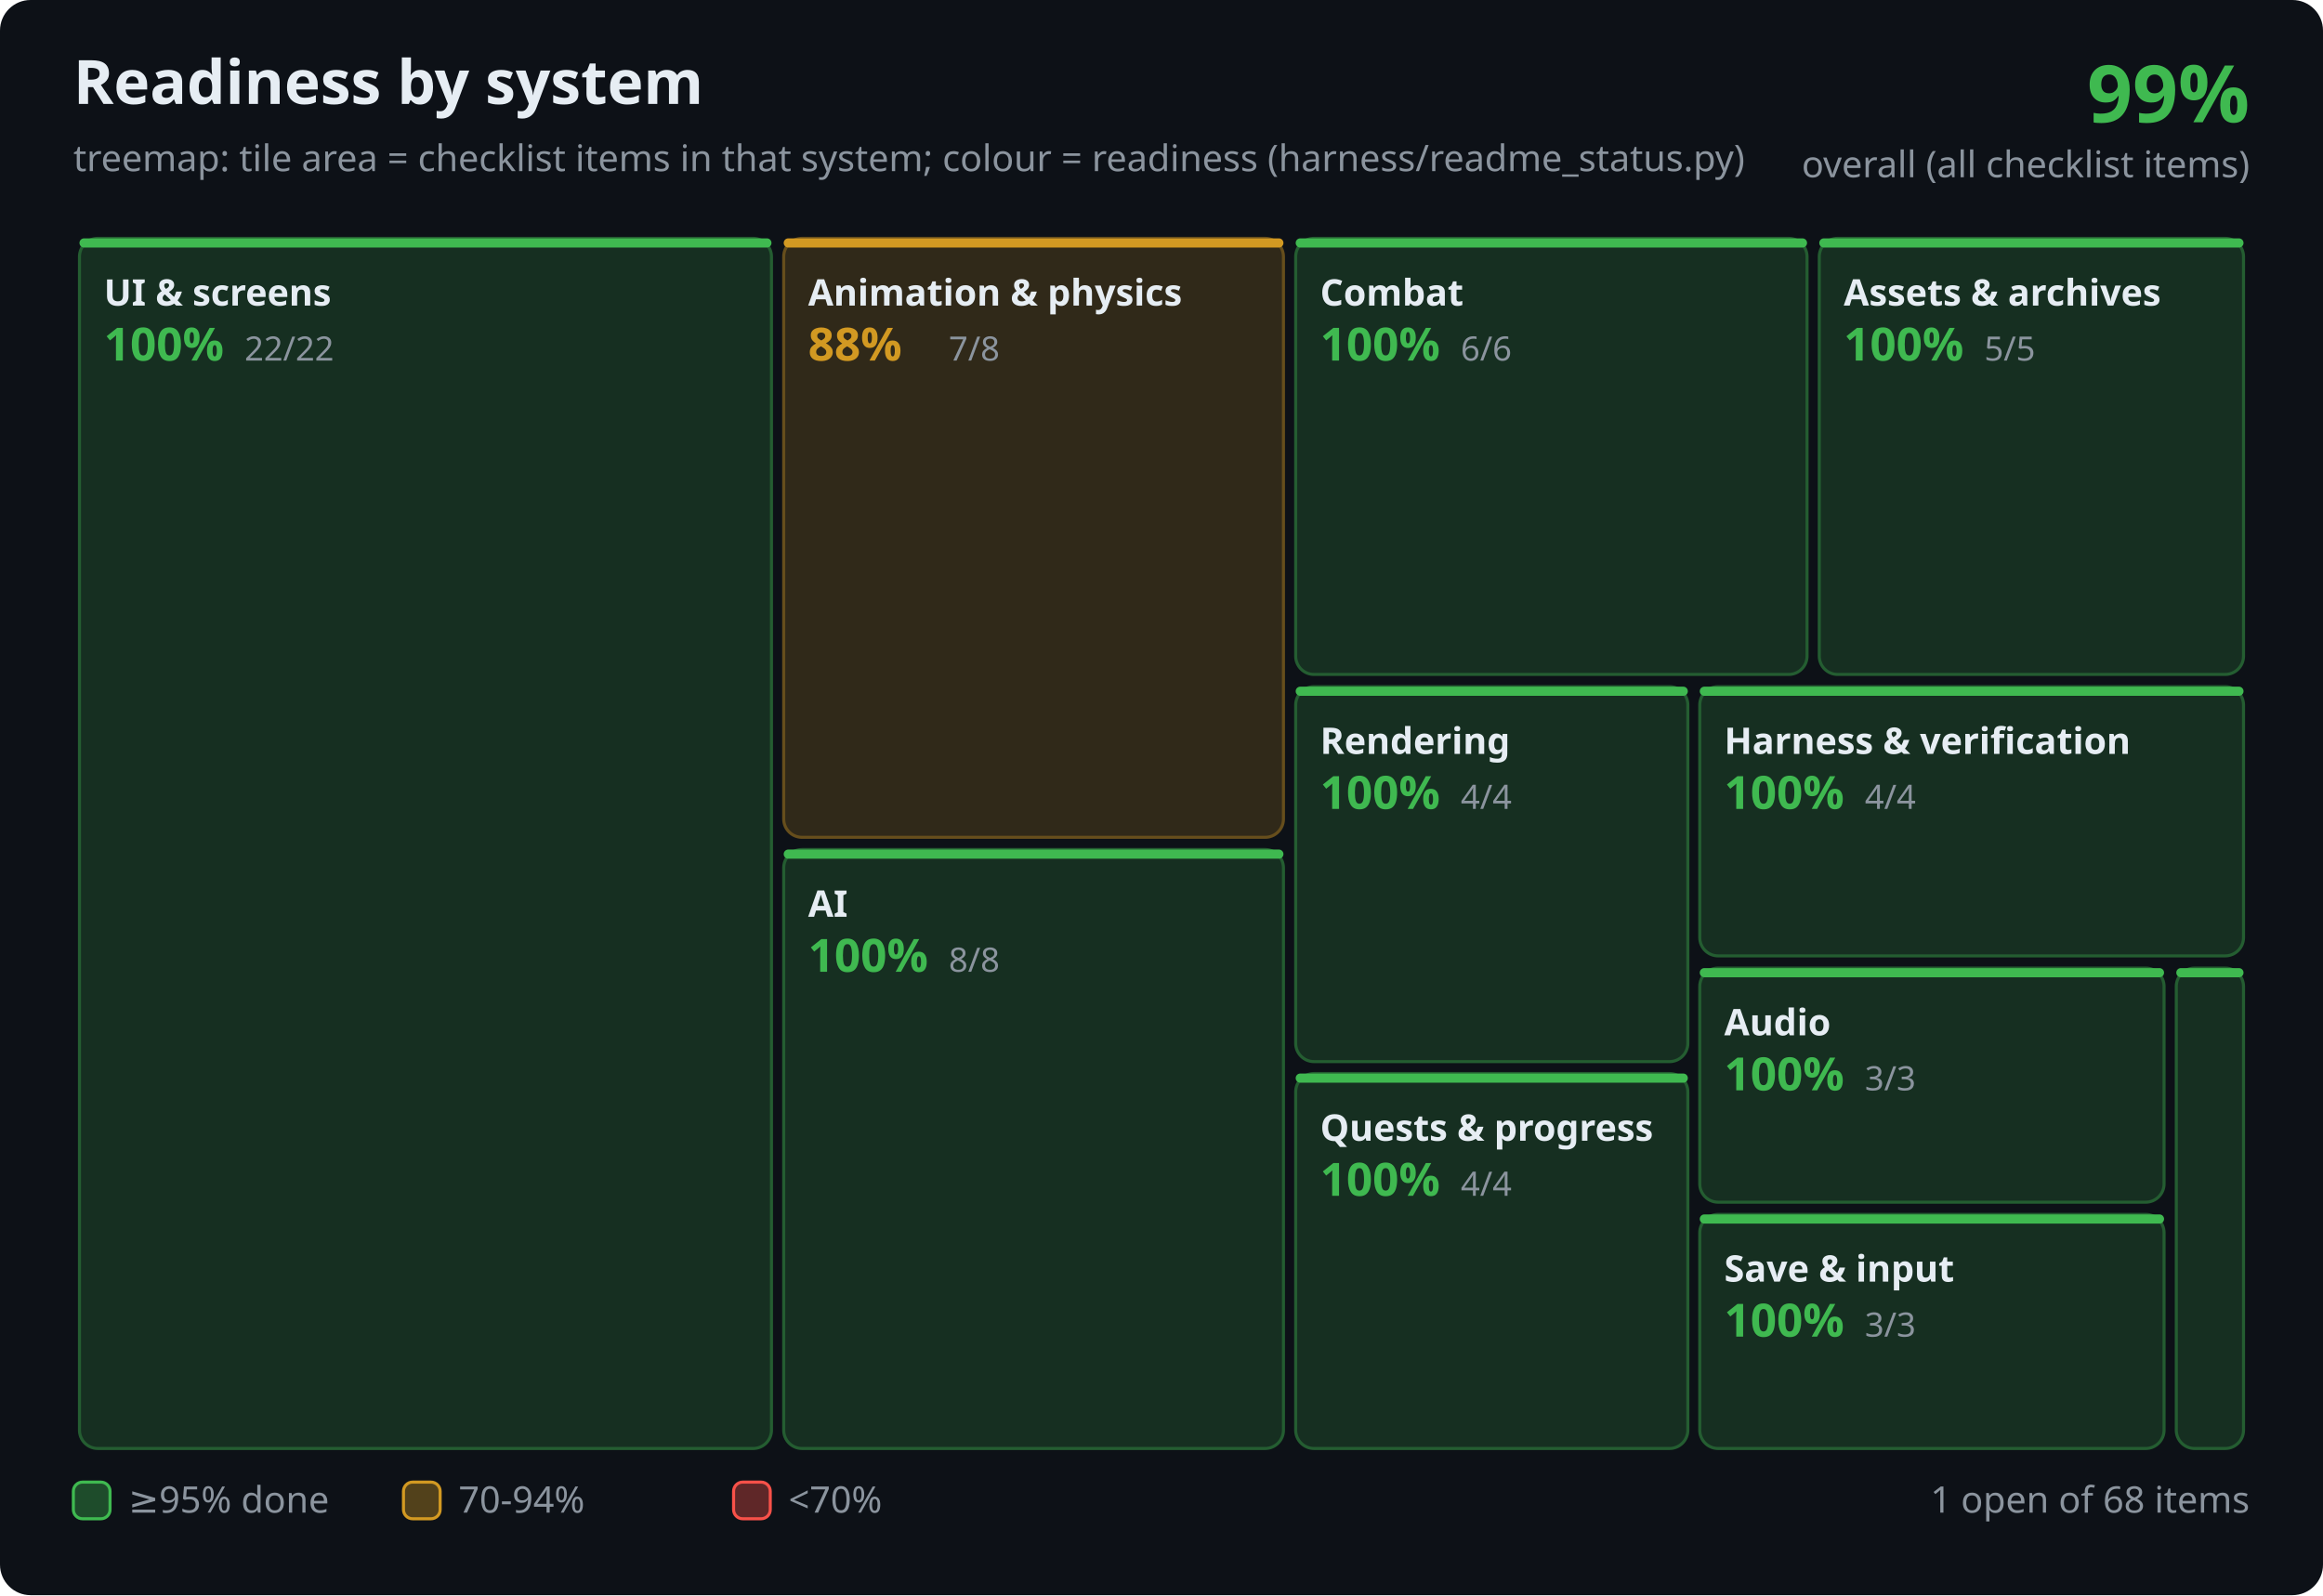
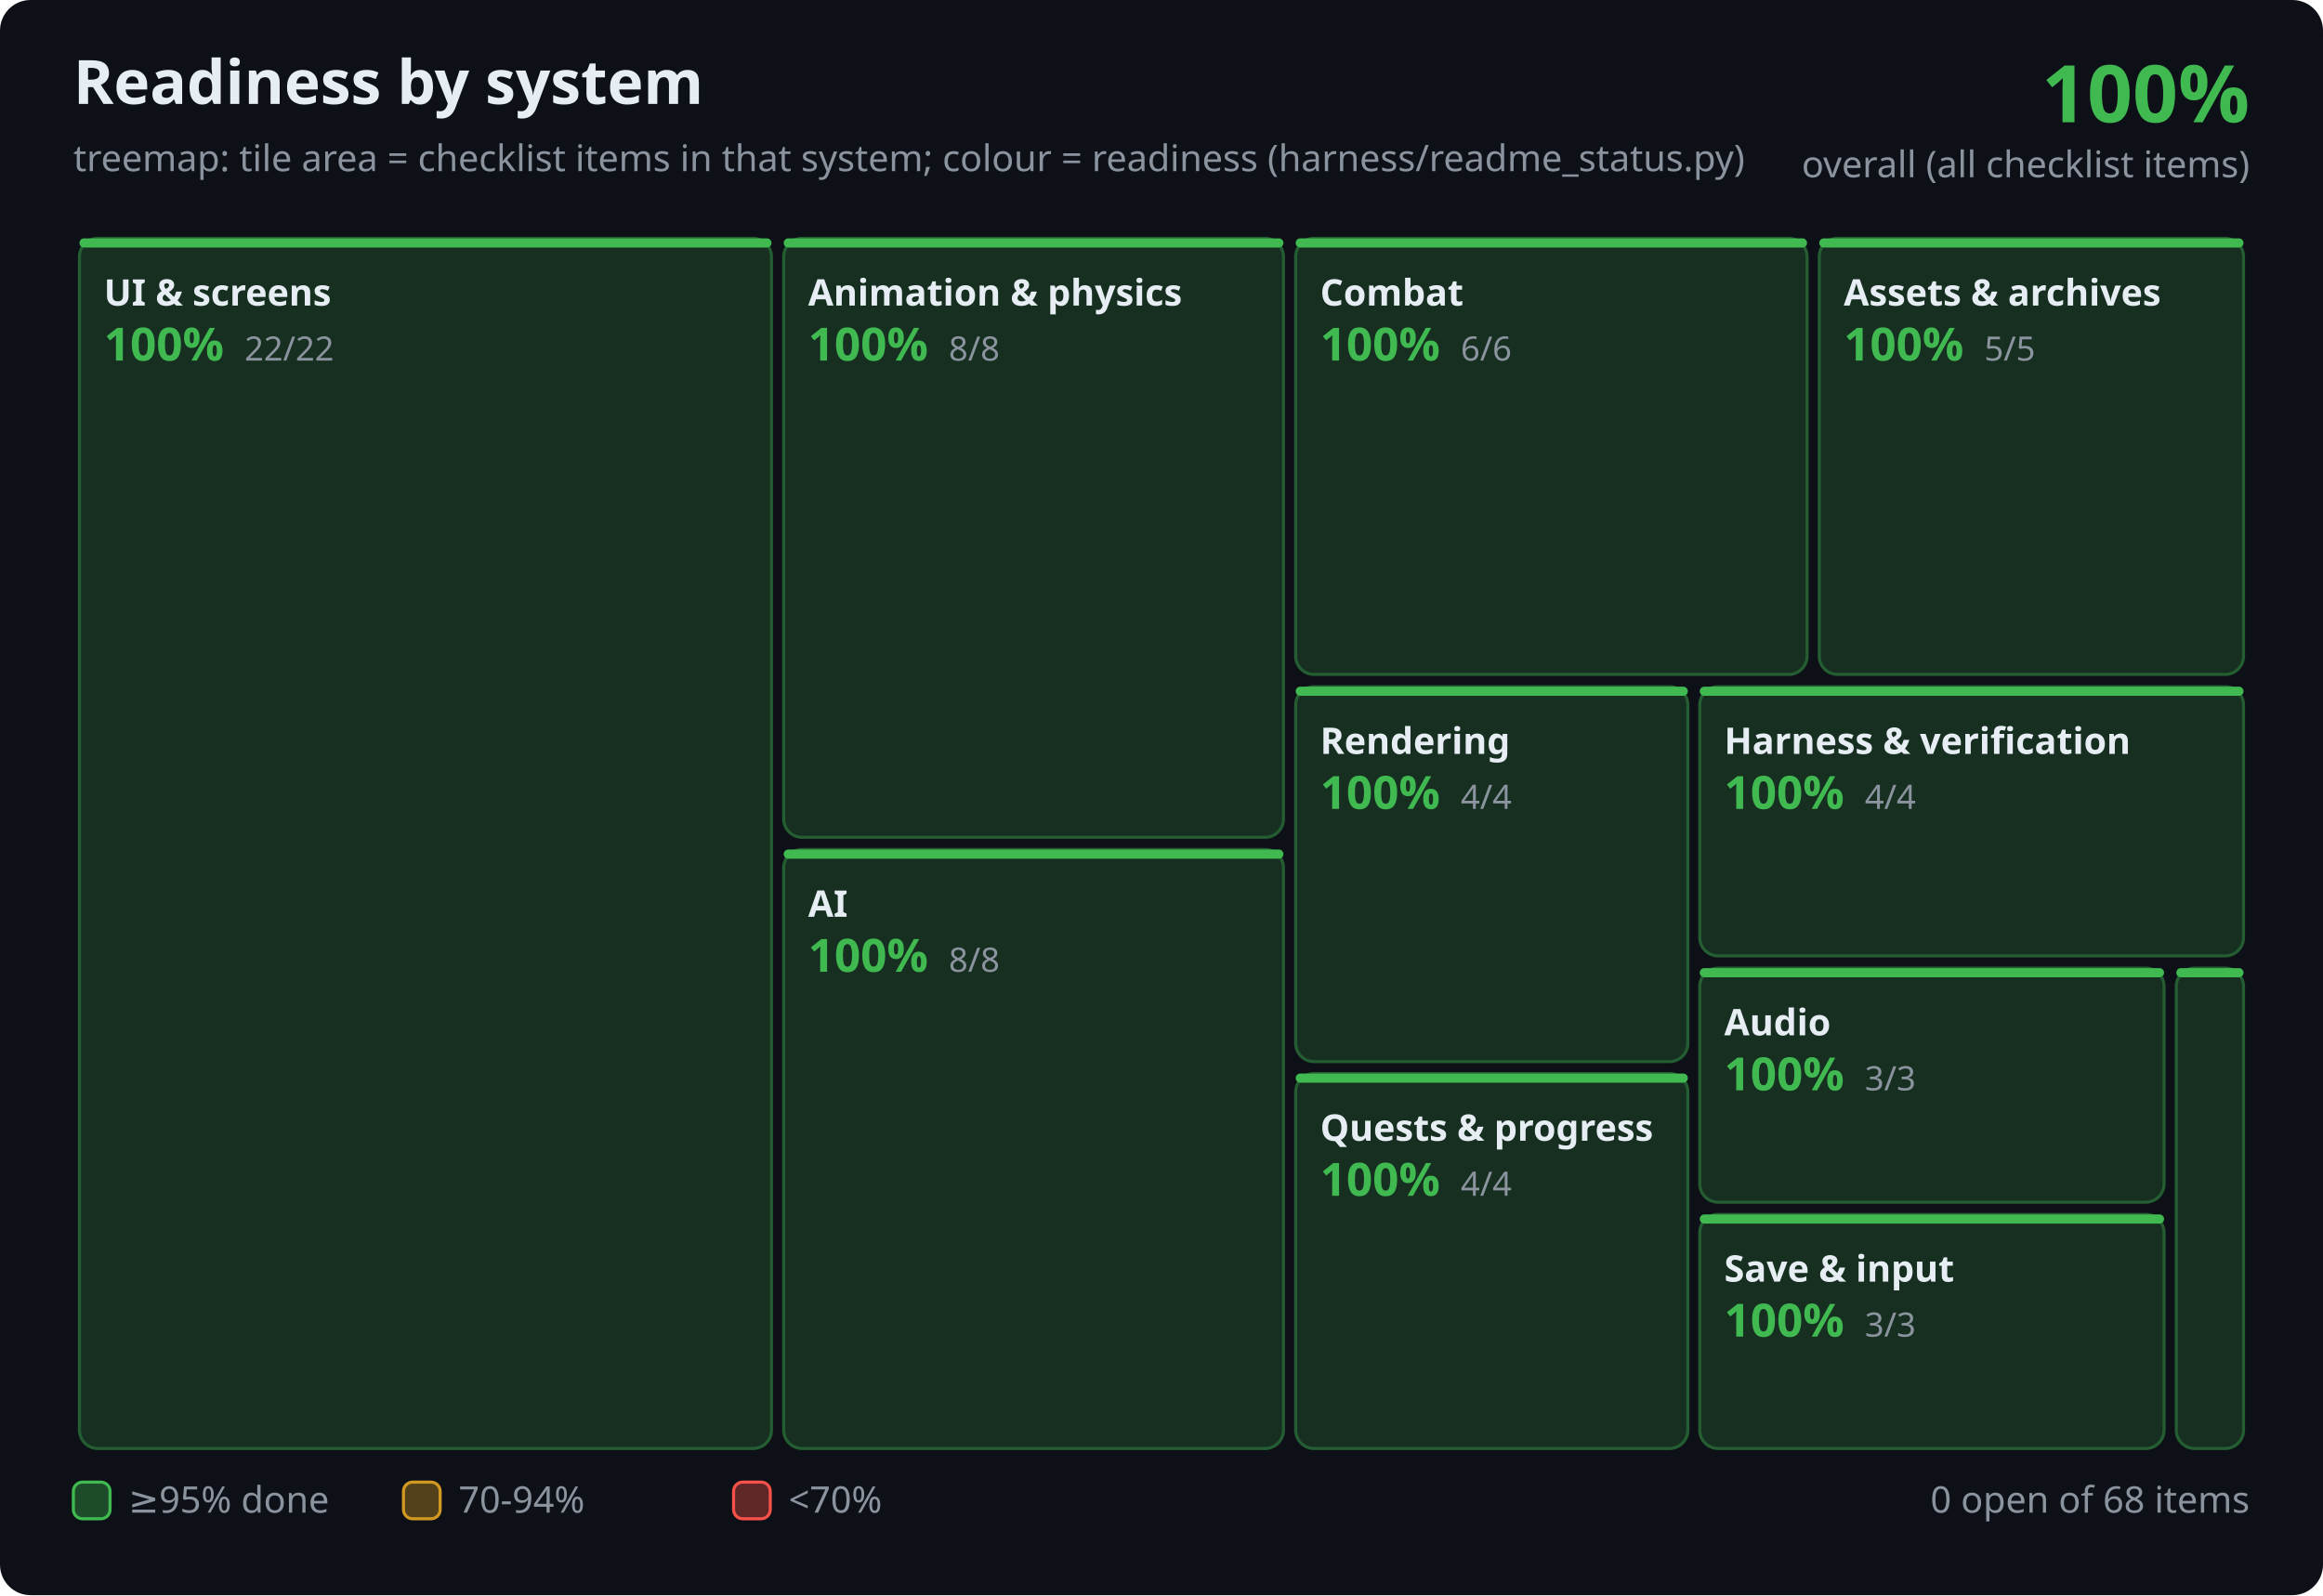
<svg xmlns="http://www.w3.org/2000/svg" width="760" height="522" viewBox="0 0 760 522" font-family="Segoe UI,Ubuntu,sans-serif">
  <rect width="760" height="522" rx="10" fill="#0d1117" />
  <text x="24" y="34" fill="#e6edf3" font-size="20" font-weight="600">Readiness by system</text>
  <text x="24" y="56" fill="#8b949e" font-size="12">treemap: tile area = checklist items in that system; colour = readiness (harness/readme_status.py)</text>
-   <text x="736" y="40" fill="#3fb950" font-size="26" font-weight="700" text-anchor="end">99%</text>
+   <text x="736" y="40" fill="#3fb950" font-size="26" font-weight="700" text-anchor="end">100%</text>
  <text x="736" y="58" fill="#8b949e" font-size="12" text-anchor="end">overall (all checklist items)</text>
  <g>
    <rect x="595.2" y="78.0" width="138.8" height="142.7" rx="6" fill="#162f21" stroke="#245d31" />
    <rect x="595.2" y="78.0" width="138.8" height="3" rx="1.5" fill="#3fb950" />
    <text x="603.2" y="100.0" fill="#e6edf3" font-size="12" font-weight="600">Assets &amp; archives</text>
    <text x="603.2" y="118.0" fill="#3fb950" font-size="15" font-weight="700">100%</text>
    <text x="649.2" y="118.0" fill="#8b949e" font-size="11">5/5</text>
  </g>
  <g>
    <rect x="423.9" y="224.7" width="128.3" height="122.7" rx="6" fill="#162f21" stroke="#245d31" />
    <rect x="423.9" y="224.7" width="128.3" height="3" rx="1.5" fill="#3fb950" />
    <text x="431.9" y="246.7" fill="#e6edf3" font-size="12" font-weight="600">Rendering</text>
    <text x="431.9" y="264.7" fill="#3fb950" font-size="15" font-weight="700">100%</text>
    <text x="477.9" y="264.7" fill="#8b949e" font-size="11">4/4</text>
  </g>
  <g>
-     <rect x="256.4" y="78.0" width="163.5" height="196.0" rx="6" fill="#302919" stroke="#664e1c" />
-     <rect x="256.4" y="78.0" width="163.5" height="3" rx="1.5" fill="#d29922" />
+     <rect x="256.4" y="78.0" width="163.5" height="196.0" rx="6" fill="#162f21" stroke="#245d31" />
+     <rect x="256.4" y="78.0" width="163.5" height="3" rx="1.5" fill="#3fb950" />
    <text x="264.4" y="100.0" fill="#e6edf3" font-size="12" font-weight="600">Animation &amp; physics</text>
-     <text x="264.4" y="118.0" fill="#d29922" font-size="15" font-weight="700">88%</text>
-     <text x="310.4" y="118.0" fill="#8b949e" font-size="11">7/8</text>
+     <text x="264.4" y="118.0" fill="#3fb950" font-size="15" font-weight="700">100%</text>
+     <text x="310.4" y="118.0" fill="#8b949e" font-size="11">8/8</text>
  </g>
  <g>
    <rect x="423.9" y="78.0" width="167.3" height="142.7" rx="6" fill="#162f21" stroke="#245d31" />
    <rect x="423.9" y="78.0" width="167.3" height="3" rx="1.5" fill="#3fb950" />
    <text x="431.9" y="100.0" fill="#e6edf3" font-size="12" font-weight="600">Combat</text>
    <text x="431.9" y="118.0" fill="#3fb950" font-size="15" font-weight="700">100%</text>
    <text x="477.9" y="118.0" fill="#8b949e" font-size="11">6/6</text>
  </g>
  <g>
    <rect x="256.4" y="278.0" width="163.5" height="196.0" rx="6" fill="#162f21" stroke="#245d31" />
    <rect x="256.4" y="278.0" width="163.5" height="3" rx="1.5" fill="#3fb950" />
    <text x="264.4" y="300.0" fill="#e6edf3" font-size="12" font-weight="600">AI</text>
    <text x="264.4" y="318.0" fill="#3fb950" font-size="15" font-weight="700">100%</text>
    <text x="310.4" y="318.0" fill="#8b949e" font-size="11">8/8</text>
  </g>
  <g>
    <rect x="26.0" y="78.0" width="226.4" height="396.0" rx="6" fill="#162f21" stroke="#245d31" />
    <rect x="26.0" y="78.0" width="226.4" height="3" rx="1.5" fill="#3fb950" />
    <text x="34.0" y="100.0" fill="#e6edf3" font-size="12" font-weight="600">UI &amp; screens</text>
    <text x="34.0" y="118.0" fill="#3fb950" font-size="15" font-weight="700">100%</text>
    <text x="80.0" y="118.0" fill="#8b949e" font-size="11">22/22</text>
  </g>
  <g>
    <rect x="423.9" y="351.3" width="128.3" height="122.7" rx="6" fill="#162f21" stroke="#245d31" />
    <rect x="423.9" y="351.3" width="128.3" height="3" rx="1.5" fill="#3fb950" />
    <text x="431.9" y="373.3" fill="#e6edf3" font-size="12" font-weight="600">Quests &amp; progress</text>
    <text x="431.9" y="391.3" fill="#3fb950" font-size="15" font-weight="700">100%</text>
    <text x="477.9" y="391.3" fill="#8b949e" font-size="11">4/4</text>
  </g>
  <g>
    <rect x="556.1" y="316.8" width="151.9" height="76.6" rx="6" fill="#162f21" stroke="#245d31" />
    <rect x="556.1" y="316.8" width="151.9" height="3" rx="1.5" fill="#3fb950" />
    <text x="564.1" y="338.8" fill="#e6edf3" font-size="12" font-weight="600">Audio</text>
    <text x="564.1" y="356.8" fill="#3fb950" font-size="15" font-weight="700">100%</text>
    <text x="610.1" y="356.8" fill="#8b949e" font-size="11">3/3</text>
  </g>
  <g>
    <rect x="556.1" y="397.4" width="151.9" height="76.6" rx="6" fill="#162f21" stroke="#245d31" />
    <rect x="556.1" y="397.4" width="151.9" height="3" rx="1.5" fill="#3fb950" />
    <text x="564.1" y="419.4" fill="#e6edf3" font-size="12" font-weight="600">Save &amp; input</text>
    <text x="564.1" y="437.4" fill="#3fb950" font-size="15" font-weight="700">100%</text>
    <text x="610.1" y="437.4" fill="#8b949e" font-size="11">3/3</text>
  </g>
  <g>
    <rect x="712.0" y="316.8" width="22.0" height="157.2" rx="6" fill="#162f21" stroke="#245d31" />
    <rect x="712.0" y="316.8" width="22.0" height="3" rx="1.5" fill="#3fb950" />
  </g>
  <g>
    <rect x="556.1" y="224.7" width="177.9" height="88.1" rx="6" fill="#162f21" stroke="#245d31" />
    <rect x="556.1" y="224.7" width="177.9" height="3" rx="1.5" fill="#3fb950" />
    <text x="564.1" y="246.7" fill="#e6edf3" font-size="12" font-weight="600">Harness &amp; verification</text>
    <text x="564.1" y="264.7" fill="#3fb950" font-size="15" font-weight="700">100%</text>
    <text x="610.1" y="264.7" fill="#8b949e" font-size="11">4/4</text>
  </g>
  <rect x="24" y="485" width="12" height="12" rx="3" fill="#1e4c2b" stroke="#3fb950" />
  <text x="42" y="495" fill="#8b949e" font-size="12">≥95% done</text>
  <rect x="132" y="485" width="12" height="12" rx="3" fill="#52411b" stroke="#d29922" />
  <text x="150" y="495" fill="#8b949e" font-size="12">70-94%</text>
  <rect x="240" y="485" width="12" height="12" rx="3" fill="#5f2728" stroke="#f85149" />
  <text x="258" y="495" fill="#8b949e" font-size="12">&lt;70%</text>
-   <text x="736" y="495" fill="#8b949e" font-size="12" text-anchor="end">1 open of 68 items</text>
+   <text x="736" y="495" fill="#8b949e" font-size="12" text-anchor="end">0 open of 68 items</text>
</svg>
